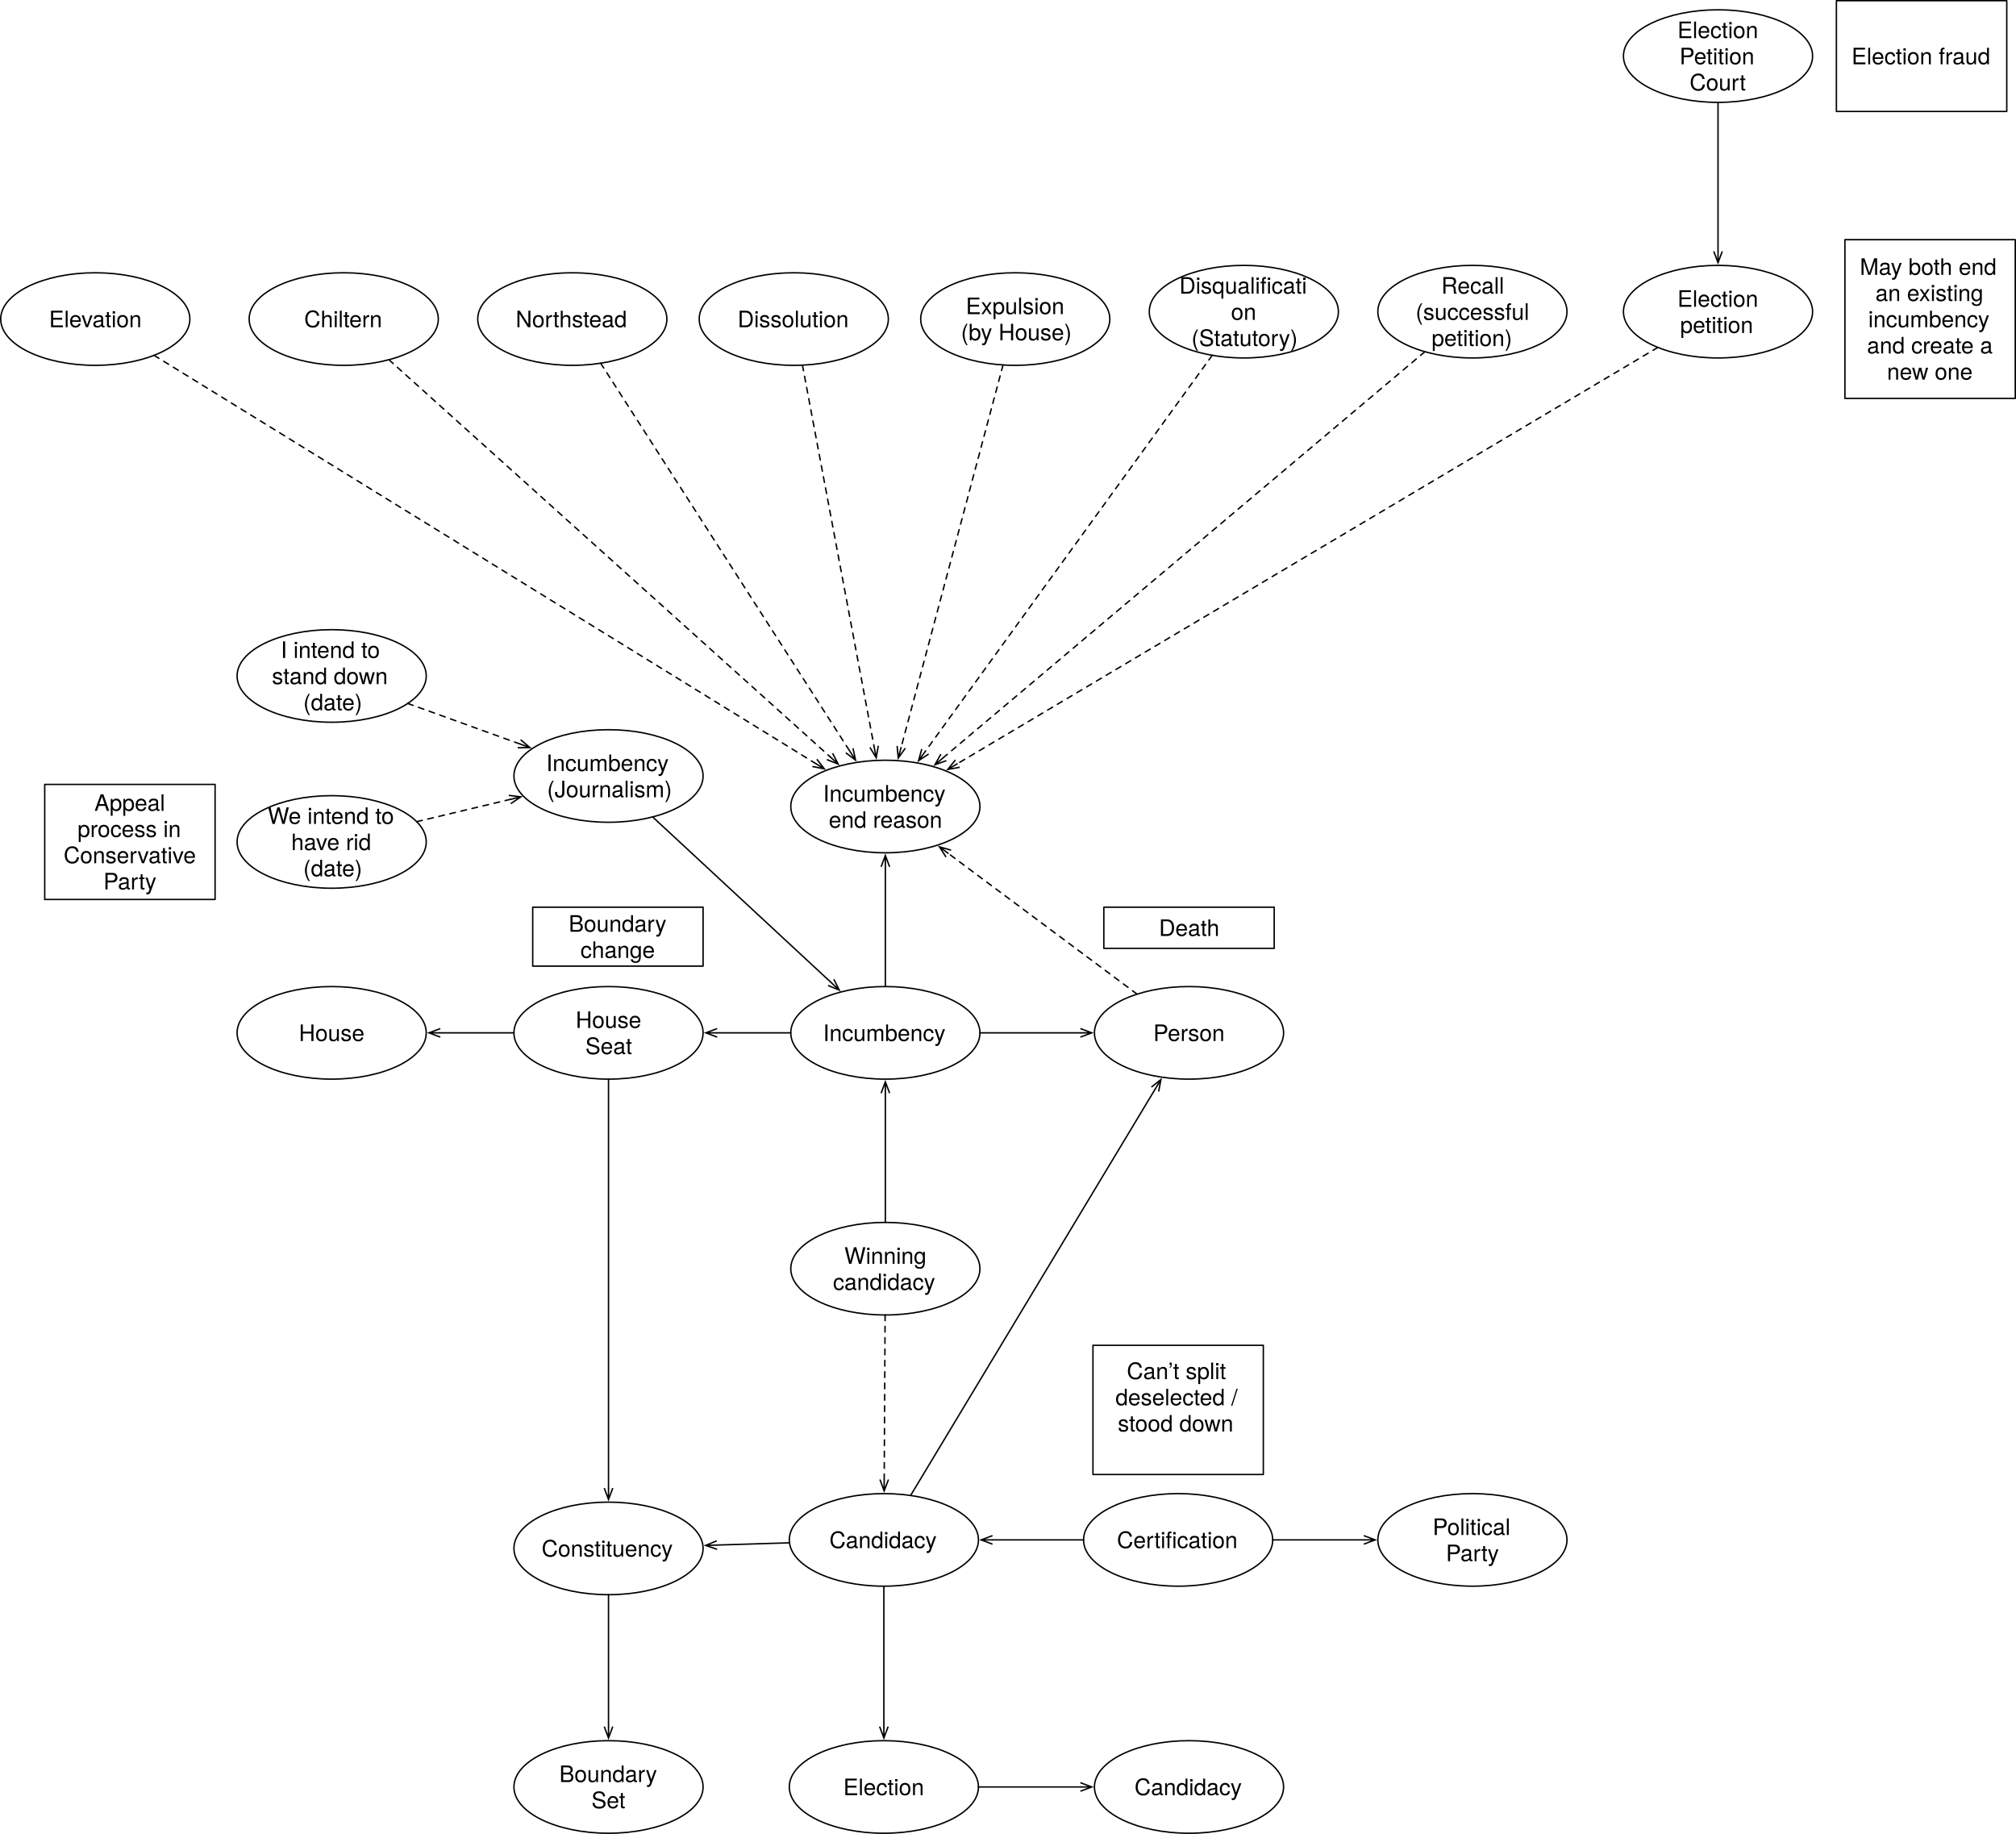
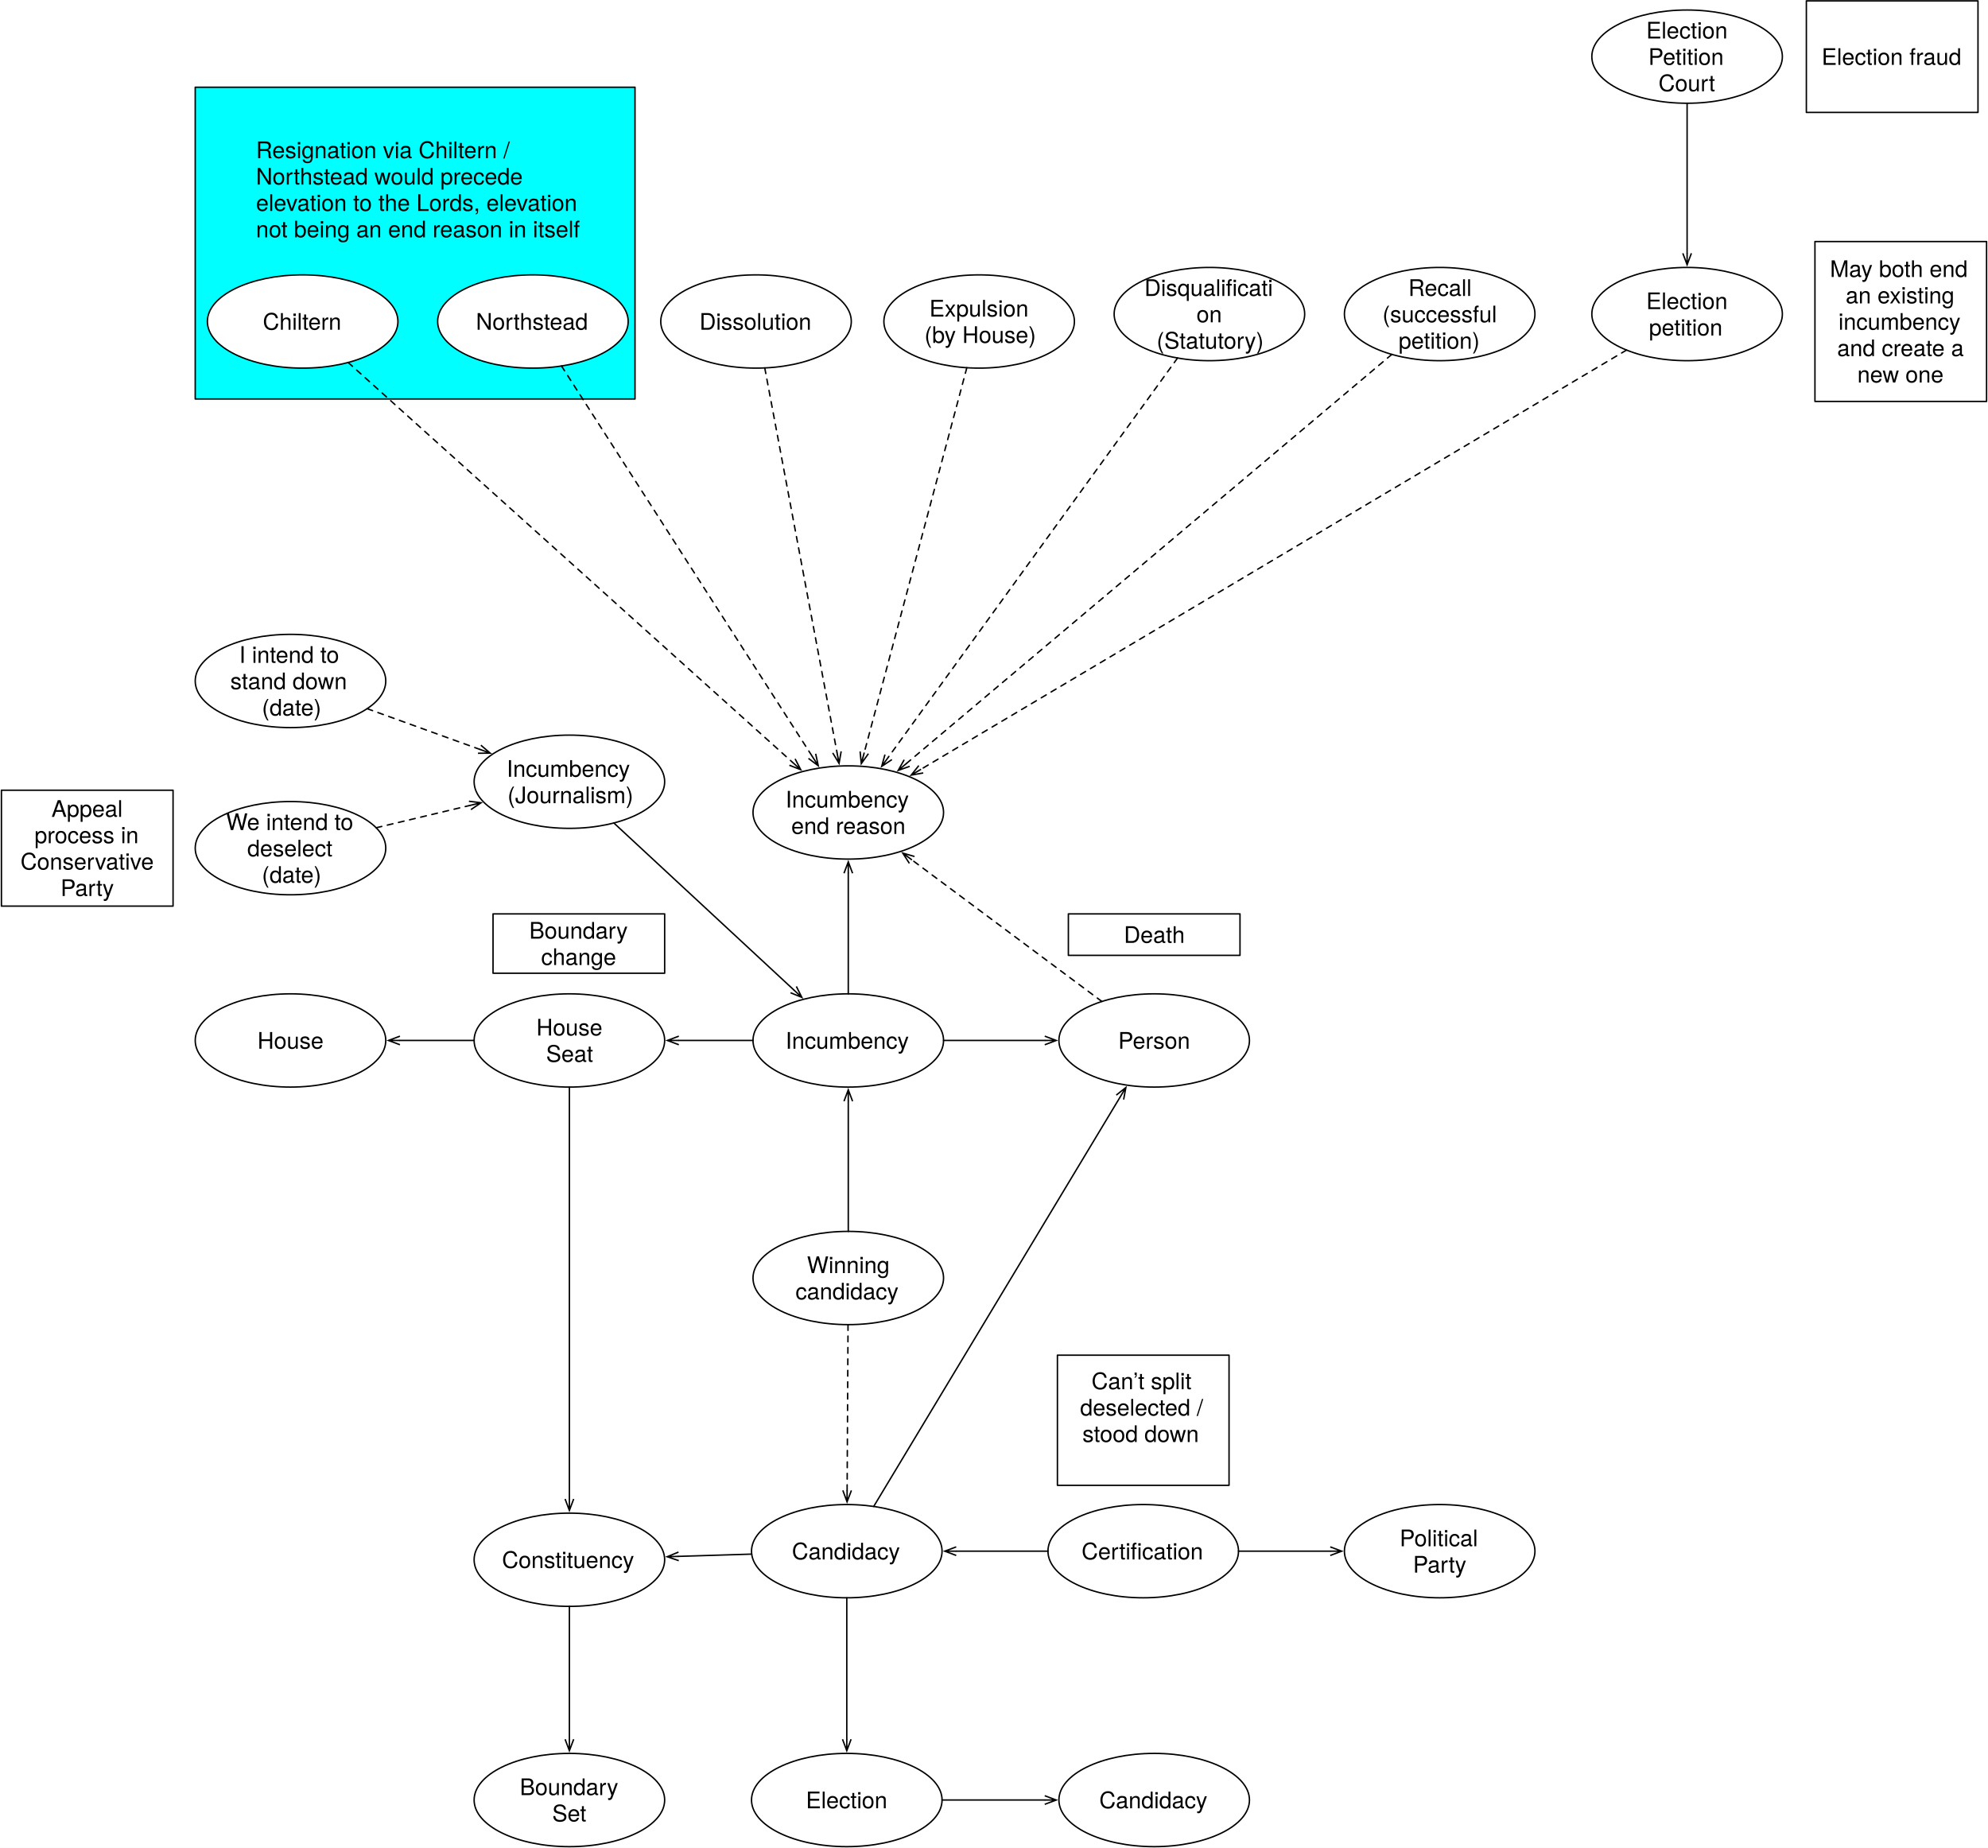
- <svg xmlns="http://www.w3.org/2000/svg" version="1.1" viewBox="-391.5 -372.902 1420 1291.598" width="1420" height="1291.598">
+ <svg xmlns="http://www.w3.org/2000/svg" version="1.1" viewBox="-361 -373 1390 1292" width="1390" height="1292">
  <defs>
    <marker orient="auto" overflow="visible" markerUnits="strokeWidth" id="StickArrow_Marker" stroke-linejoin="miter" stroke-miterlimit="10" viewBox="-1 -4 10 8" markerWidth="10" markerHeight="8" color="black">
      <g>
        <path d="M 8 0 L 0 0 M 0 -3 L 8 0 L 0 3" fill="none" stroke="currentColor" stroke-width="1" />
      </g>
    </marker>
  </defs>
-   <g id="Canvas_1" stroke-opacity="1" fill="none" stroke="none" fill-opacity="1" stroke-dasharray="none">
-     <rect fill="white" x="-391.5" y="-372.902" width="1420" height="1291.598" />
+   <g id="Canvas_1" stroke="none" stroke-opacity="1" stroke-dasharray="none" fill-opacity="1" fill="none">
+     <rect fill="white" x="-361" y="-373" width="1390" height="1292" />
    <g id="Canvas_1_Layer_1">
+       <g id="Graphic_63">
+         <rect x="-224.5" y="-312" width="307.5" height="218" fill="aqua" />
+         <rect x="-224.5" y="-312" width="307.5" height="218" stroke="black" stroke-linecap="round" stroke-linejoin="round" stroke-width="1" />
+       </g>
      <g id="Graphic_2">
        <ellipse cx="446" cy="354.5" rx="66.614" ry="32.598" fill="white" />
        <ellipse cx="446" cy="354.5" rx="66.614" ry="32.598" stroke="black" stroke-linecap="round" stroke-linejoin="round" stroke-width="1" />
        <text transform="translate(397.7087 345.276)" fill="black">
          <tspan font-family="Helvetica Neue" font-size="16" fill="black" x="23.107" y="15">Person</tspan>
        </text>
      </g>
      <g id="Graphic_3">
        <rect x="386" y="266" width="120" height="29" fill="white" />
        <rect x="386" y="266" width="120" height="29" stroke="black" stroke-linecap="round" stroke-linejoin="round" stroke-width="1" />
        <text transform="translate(391 271.276)" fill="black">
          <tspan font-family="Helvetica Neue" font-size="16" fill="black" x="33.808" y="15">Death</tspan>
        </text>
      </g>
      <g id="Graphic_4">
        <ellipse cx="232.114" cy="354.5" rx="66.614" ry="32.598" fill="white" />
        <ellipse cx="232.114" cy="354.5" rx="66.614" ry="32.598" stroke="black" stroke-linecap="round" stroke-linejoin="round" stroke-width="1" />
        <text transform="translate(183.8228 345.276)" fill="black">
          <tspan font-family="Helvetica Neue" font-size="16" fill="black" x="4.419" y="15">Incumbency</tspan>
        </text>
      </g>
      <g id="Graphic_5">
        <ellipse cx="37.114" cy="354.5" rx="66.614" ry="32.598" fill="white" />
        <ellipse cx="37.114" cy="354.5" rx="66.614" ry="32.598" stroke="black" stroke-linecap="round" stroke-linejoin="round" stroke-width="1" />
        <text transform="translate(-11.17717 336.052)" fill="black">
          <tspan font-family="Helvetica Neue" font-size="16" fill="black" x="25.179" y="15">House</tspan>
          <tspan font-family="Helvetica Neue" font-size="16" fill="black" x="31.995" y="33.448">Seat</tspan>
        </text>
      </g>
      <g id="Graphic_6">
        <ellipse cx="-157.886" cy="354.5" rx="66.614" ry="32.598" fill="white" />
        <ellipse cx="-157.886" cy="354.5" rx="66.614" ry="32.598" stroke="black" stroke-linecap="round" stroke-linejoin="round" stroke-width="1" />
        <text transform="translate(-206.1772 345.276)" fill="black">
          <tspan font-family="Helvetica Neue" font-size="16" fill="black" x="25.179" y="15">House</tspan>
        </text>
      </g>
      <g id="Line_7">
        <line x1="298.728" y1="354.5" x2="369.486" y2="354.5" marker-end="url(#StickArrow_Marker)" stroke="black" stroke-linecap="round" stroke-linejoin="round" stroke-width="1" />
      </g>
      <g id="Line_8">
        <line x1="165.5" y1="354.5" x2="113.628" y2="354.5" marker-end="url(#StickArrow_Marker)" stroke="black" stroke-linecap="round" stroke-linejoin="round" stroke-width="1" />
      </g>
      <g id="Line_9">
        <line x1="-29.5" y1="354.5" x2="-81.372" y2="354.5" marker-end="url(#StickArrow_Marker)" stroke="black" stroke-linecap="round" stroke-linejoin="round" stroke-width="1" />
      </g>
      <g id="Graphic_10">
        <ellipse cx="37.114" cy="717.598" rx="66.614" ry="32.598" fill="white" />
        <ellipse cx="37.114" cy="717.598" rx="66.614" ry="32.598" stroke="black" stroke-linecap="round" stroke-linejoin="round" stroke-width="1" />
        <text transform="translate(-11.17717 708.3744)" fill="black">
          <tspan font-family="Helvetica Neue" font-size="16" fill="black" x="1.171" y="15">Constituency</tspan>
        </text>
      </g>
      <g id="Line_11">
        <line x1="37.114" y1="387.098" x2="37.114" y2="675.1" marker-end="url(#StickArrow_Marker)" stroke="black" stroke-linecap="round" stroke-linejoin="round" stroke-width="1" />
      </g>
      <g id="Graphic_12">
        <ellipse cx="37.114" cy="885.598" rx="66.614" ry="32.598" fill="white" />
        <ellipse cx="37.114" cy="885.598" rx="66.614" ry="32.598" stroke="black" stroke-linecap="round" stroke-linejoin="round" stroke-width="1" />
        <text transform="translate(-11.17717 867.1504)" fill="black">
          <tspan font-family="Helvetica Neue" font-size="16" fill="black" x="13.619" y="15">Boundary</tspan>
          <tspan font-family="Helvetica Neue" font-size="16" fill="black" x="36.291" y="33.448">Set</tspan>
        </text>
      </g>
      <g id="Line_13">
        <line x1="37.114" y1="750.197" x2="37.114" y2="843.1" marker-end="url(#StickArrow_Marker)" stroke="black" stroke-linecap="round" stroke-linejoin="round" stroke-width="1" />
      </g>
      <g id="Graphic_14">
        <rect x="-16.272" y="266" width="120" height="41.5" fill="white" />
        <rect x="-16.272" y="266" width="120" height="41.5" stroke="black" stroke-linecap="round" stroke-linejoin="round" stroke-width="1" />
        <text transform="translate(-11.27165 268.302)" fill="black">
          <tspan font-family="Helvetica Neue" font-size="16" fill="black" x="20.328" y="15">Boundary </tspan>
          <tspan font-family="Helvetica Neue" font-size="16" fill="black" x="28.624" y="33.448">change</tspan>
        </text>
      </g>
      <g id="Graphic_16">
        <ellipse cx="232.114" cy="520.598" rx="66.614" ry="32.598" fill="white" />
        <ellipse cx="232.114" cy="520.598" rx="66.614" ry="32.598" stroke="black" stroke-linecap="round" stroke-linejoin="round" stroke-width="1" />
        <text transform="translate(183.8228 502.1504)" fill="black">
          <tspan font-family="Helvetica Neue" font-size="16" fill="black" x="19.395" y="15">Winning </tspan>
          <tspan font-family="Helvetica Neue" font-size="16" fill="black" x="11.395" y="33.448">candidacy</tspan>
        </text>
      </g>
      <g id="Line_17">
        <line x1="231.936" y1="553.197" x2="231.303" y2="669.1" marker-end="url(#StickArrow_Marker)" stroke="black" stroke-linecap="round" stroke-linejoin="round" stroke-dasharray="4.0,4.0" stroke-width="1" />
      </g>
      <g id="Line_18">
        <line x1="232.114" y1="488" x2="232.114" y2="396.998" marker-end="url(#StickArrow_Marker)" stroke="black" stroke-linecap="round" stroke-linejoin="round" stroke-width="1" />
      </g>
      <g id="Graphic_20">
        <ellipse cx="232.114" cy="195.098" rx="66.614" ry="32.598" fill="white" />
        <ellipse cx="232.114" cy="195.098" rx="66.614" ry="32.598" stroke="black" stroke-linecap="round" stroke-linejoin="round" stroke-width="1" />
        <text transform="translate(183.8228 176.6504)" fill="black">
          <tspan font-family="Helvetica Neue" font-size="16" fill="black" x="4.419" y="15">Incumbency</tspan>
          <tspan font-family="Helvetica Neue" font-size="16" fill="black" x="8.427" y="33.448">end reason</tspan>
        </text>
      </g>
      <g id="Line_21">
        <line x1="232.114" y1="321.902" x2="232.114" y2="237.597" marker-end="url(#StickArrow_Marker)" stroke="black" stroke-linecap="round" stroke-linejoin="round" stroke-width="1" />
      </g>
      <g id="Graphic_22">
        <ellipse cx="-149.386" cy="-148.205" rx="66.614" ry="32.598" fill="white" />
        <ellipse cx="-149.386" cy="-148.205" rx="66.614" ry="32.598" stroke="black" stroke-linecap="round" stroke-linejoin="round" stroke-width="1" />
        <text transform="translate(-197.6772 -157.4287)" fill="black">
          <tspan font-family="Helvetica Neue" font-size="16" fill="black" x="20.443" y="15">Chiltern</tspan>
        </text>
      </g>
      <g id="Line_23">
        <line x1="409.43" y1="327.245" x2="276.622" y2="228.269" marker-end="url(#StickArrow_Marker)" stroke="black" stroke-linecap="round" stroke-linejoin="round" stroke-dasharray="4.0,4.0" stroke-width="1" />
      </g>
      <g id="Line_24">
        <line x1="-117.553" y1="-119.559" x2="192.923" y2="159.831" marker-end="url(#StickArrow_Marker)" stroke="black" stroke-linecap="round" stroke-linejoin="round" stroke-dasharray="4.0,4.0" stroke-width="1" />
      </g>
      <g id="Graphic_25">
        <ellipse cx="11.614" cy="-148.205" rx="66.614" ry="32.598" fill="white" />
        <ellipse cx="11.614" cy="-148.205" rx="66.614" ry="32.598" stroke="black" stroke-linecap="round" stroke-linejoin="round" stroke-width="1" />
        <text transform="translate(-36.67717 -157.4287)" fill="black">
          <tspan font-family="Helvetica Neue" font-size="16" fill="black" x="8.435" y="15">Northstead</tspan>
        </text>
      </g>
      <g id="Line_26">
        <line x1="31.592" y1="-117.1" x2="206.786" y2="155.664" marker-end="url(#StickArrow_Marker)" stroke="black" stroke-linecap="round" stroke-linejoin="round" stroke-dasharray="4.0,4.0" stroke-width="1" />
      </g>
      <g id="Graphic_27">
        <ellipse cx="167.614" cy="-148.205" rx="66.614" ry="32.598" fill="white" />
        <ellipse cx="167.614" cy="-148.205" rx="66.614" ry="32.598" stroke="black" stroke-linecap="round" stroke-linejoin="round" stroke-width="1" />
        <text transform="translate(119.3228 -157.4287)" fill="black">
          <tspan font-family="Helvetica Neue" font-size="16" fill="black" x="8.731" y="15">Dissolution</tspan>
        </text>
      </g>
      <g id="Line_28">
        <line x1="173.713" y1="-115.742" x2="224.187" y2="152.906" marker-end="url(#StickArrow_Marker)" stroke="black" stroke-linecap="round" stroke-linejoin="round" stroke-dasharray="4.0,4.0" stroke-width="1" />
      </g>
      <g id="Graphic_29">
        <ellipse cx="323.614" cy="-148.205" rx="66.614" ry="32.598" fill="white" />
        <ellipse cx="323.614" cy="-148.205" rx="66.614" ry="32.598" stroke="black" stroke-linecap="round" stroke-linejoin="round" stroke-width="1" />
        <text transform="translate(275.3228 -166.6527)" fill="black">
          <tspan font-family="Helvetica Neue" font-size="16" fill="black" x="13.475" y="15">Expulsion</tspan>
          <tspan font-family="Helvetica Neue" font-size="16" fill="black" x="10.067" y="33.448">(by House)</tspan>
        </text>
      </g>
      <g id="Line_30">
        <line x1="314.998" y1="-115.878" x2="243.28" y2="153.206" marker-end="url(#StickArrow_Marker)" stroke="black" stroke-linecap="round" stroke-linejoin="round" stroke-dasharray="4.0,4.0" stroke-width="1" />
      </g>
      <g id="Graphic_31">
        <ellipse cx="484.614" cy="-153.402" rx="66.614" ry="32.598" fill="white" />
        <ellipse cx="484.614" cy="-153.402" rx="66.614" ry="32.598" stroke="black" stroke-linecap="round" stroke-linejoin="round" stroke-width="1" />
        <text transform="translate(436.3228 -181.0736)" fill="black">
          <tspan font-family="Helvetica Neue" font-size="16" fill="black" x="2.811" y="15">Disqualificati</tspan>
          <tspan font-family="Helvetica Neue" font-size="16" fill="black" x="39.251" y="33.448">on</tspan>
          <tspan font-family="Helvetica Neue" font-size="16" fill="black" x="11.403" y="51.896">(Statutory)</tspan>
        </text>
      </g>
      <g id="Line_32">
        <line x1="462.348" y1="-122.67" x2="260.189" y2="156.35" marker-end="url(#StickArrow_Marker)" stroke="black" stroke-linecap="round" stroke-linejoin="round" stroke-dasharray="4.0,4.0" stroke-width="1" />
      </g>
      <g id="Graphic_33">
        <ellipse cx="645.614" cy="-153.402" rx="66.614" ry="32.598" fill="white" />
        <ellipse cx="645.614" cy="-153.402" rx="66.614" ry="32.598" stroke="black" stroke-linecap="round" stroke-linejoin="round" stroke-width="1" />
        <text transform="translate(597.3228 -181.0736)" fill="black">
          <tspan font-family="Helvetica Neue" font-size="16" fill="black" x="26.371" y="15">Recall </tspan>
          <tspan font-family="Helvetica Neue" font-size="16" fill="black" x="8.291" y="33.448">(successful </tspan>
          <tspan font-family="Helvetica Neue" font-size="16" fill="black" x="19.547" y="51.896">petition)</tspan>
        </text>
      </g>
      <g id="Line_34">
        <line x1="612.157" y1="-125.204" x2="273.141" y2="160.521" marker-end="url(#StickArrow_Marker)" stroke="black" stroke-linecap="round" stroke-linejoin="round" stroke-dasharray="4.0,4.0" stroke-width="1" />
      </g>
      <g id="Graphic_35">
        <ellipse cx="818.614" cy="-153.402" rx="66.614" ry="32.598" fill="white" />
        <ellipse cx="818.614" cy="-153.402" rx="66.614" ry="32.598" stroke="black" stroke-linecap="round" stroke-linejoin="round" stroke-width="1" />
        <text transform="translate(770.3228 -171.8496)" fill="black">
          <tspan font-family="Helvetica Neue" font-size="16" fill="black" x="19.699" y="15">Election </tspan>
          <tspan font-family="Helvetica Neue" font-size="16" fill="black" x="21.619" y="33.448">petition</tspan>
        </text>
      </g>
      <g id="Line_36">
        <line x1="776.263" y1="-128.237" x2="282.976" y2="164.876" marker-end="url(#StickArrow_Marker)" stroke="black" stroke-linecap="round" stroke-linejoin="round" stroke-dasharray="4.0,4.0" stroke-width="1" />
      </g>
      <g id="Graphic_38">
        <ellipse cx="818.614" cy="-333.402" rx="66.614" ry="32.598" fill="white" />
        <ellipse cx="818.614" cy="-333.402" rx="66.614" ry="32.598" stroke="black" stroke-linecap="round" stroke-linejoin="round" stroke-width="1" />
        <text transform="translate(770.3228 -361.0736)" fill="black">
          <tspan font-family="Helvetica Neue" font-size="16" fill="black" x="19.699" y="15">Election </tspan>
          <tspan font-family="Helvetica Neue" font-size="16" fill="black" x="21.179" y="33.448">Petition</tspan>
          <tspan font-family="Helvetica Neue" font-size="16" fill="black" x="28.291" y="51.896">Court</tspan>
        </text>
      </g>
      <g id="Line_39">
        <line x1="818.614" y1="-300.803" x2="818.614" y2="-195.9" marker-end="url(#StickArrow_Marker)" stroke="black" stroke-linecap="round" stroke-linejoin="round" stroke-width="1" />
      </g>
      <g id="Graphic_40">
        <rect x="902" y="-372.402" width="120" height="78" fill="white" />
        <rect x="902" y="-372.402" width="120" height="78" stroke="black" stroke-linecap="round" stroke-linejoin="round" stroke-width="1" />
        <text transform="translate(907 -342.6256)" fill="black">
          <tspan font-family="Helvetica Neue" font-size="16" fill="black" x="5.664" y="15">Election fraud</tspan>
        </text>
      </g>
      <g id="Graphic_41">
        <rect x="908" y="-204.106" width="120" height="111.803" fill="white" />
        <rect x="908" y="-204.106" width="120" height="111.803" stroke="black" stroke-linecap="round" stroke-linejoin="round" stroke-width="1" />
        <text transform="translate(913 -194.3247)" fill="black">
          <tspan font-family="Helvetica Neue" font-size="16" fill="black" x="5.496" y="15">May both end </tspan>
          <tspan font-family="Helvetica Neue" font-size="16" fill="black" x="16.48" y="33.448">an existing </tspan>
          <tspan font-family="Helvetica Neue" font-size="16" fill="black" x="11.424" y="51.896">incumbency </tspan>
          <tspan font-family="Helvetica Neue" font-size="16" fill="black" x="10.544" y="70.344">and create a </tspan>
          <tspan font-family="Helvetica Neue" font-size="16" fill="black" x="24.632" y="88.792">new one</tspan>
        </text>
      </g>
-       <g id="Graphic_42">
-         <ellipse cx="-324.386" cy="-148.205" rx="66.614" ry="32.598" fill="white" />
-         <ellipse cx="-324.386" cy="-148.205" rx="66.614" ry="32.598" stroke="black" stroke-linecap="round" stroke-linejoin="round" stroke-width="1" />
-         <text transform="translate(-372.6772 -157.4287)" fill="black">
-           <tspan font-family="Helvetica Neue" font-size="16" fill="black" x="15.699" y="15">Elevation</tspan>
-         </text>
-       </g>
-       <g id="Line_43">
-         <line x1="-282.983" y1="-122.664" x2="182.286" y2="164.359" marker-end="url(#StickArrow_Marker)" stroke="black" stroke-linecap="round" stroke-linejoin="round" stroke-dasharray="4.0,4.0" stroke-width="1" />
-       </g>
      <g id="Graphic_44">
        <ellipse cx="231.071" cy="711.598" rx="66.614" ry="32.598" fill="white" />
        <ellipse cx="231.071" cy="711.598" rx="66.614" ry="32.598" stroke="black" stroke-linecap="round" stroke-linejoin="round" stroke-width="1" />
        <text transform="translate(182.7795 702.3744)" fill="black">
          <tspan font-family="Helvetica Neue" font-size="16" fill="black" x="9.915" y="15">Candidacy</tspan>
        </text>
      </g>
      <g id="Line_45">
        <line x1="164.589" y1="713.655" x2="113.492" y2="715.236" marker-end="url(#StickArrow_Marker)" stroke="black" stroke-linecap="round" stroke-linejoin="round" stroke-width="1" />
      </g>
      <g id="Graphic_46">
        <ellipse cx="645.614" cy="711.598" rx="66.614" ry="32.598" fill="white" />
        <ellipse cx="645.614" cy="711.598" rx="66.614" ry="32.598" stroke="black" stroke-linecap="round" stroke-linejoin="round" stroke-width="1" />
        <text transform="translate(597.3228 693.1504)" fill="black">
          <tspan font-family="Helvetica Neue" font-size="16" fill="black" x="20.299" y="15">Political</tspan>
          <tspan font-family="Helvetica Neue" font-size="16" fill="black" x="29.627" y="33.448">Party</tspan>
        </text>
      </g>
      <g id="Graphic_47">
        <ellipse cx="438.342" cy="711.598" rx="66.614" ry="32.598" fill="white" />
        <ellipse cx="438.342" cy="711.598" rx="66.614" ry="32.598" stroke="black" stroke-linecap="round" stroke-linejoin="round" stroke-width="1" />
        <text transform="translate(390.0512 702.3744)" fill="black">
          <tspan font-family="Helvetica Neue" font-size="16" fill="black" x="5.187" y="15">Certification</tspan>
        </text>
      </g>
      <g id="Line_48">
        <line x1="371.728" y1="711.598" x2="307.585" y2="711.598" marker-end="url(#StickArrow_Marker)" stroke="black" stroke-linecap="round" stroke-linejoin="round" stroke-width="1" />
      </g>
      <g id="Line_49">
        <line x1="504.957" y1="711.598" x2="569.1" y2="711.598" marker-end="url(#StickArrow_Marker)" stroke="black" stroke-linecap="round" stroke-linejoin="round" stroke-width="1" />
      </g>
      <g id="Line_50">
        <line x1="249.895" y1="680.322" x2="422.07" y2="394.258" marker-end="url(#StickArrow_Marker)" stroke="black" stroke-linecap="round" stroke-linejoin="round" stroke-width="1" />
      </g>
      <g id="Graphic_51">
        <ellipse cx="231.071" cy="885.598" rx="66.614" ry="32.598" fill="white" />
        <ellipse cx="231.071" cy="885.598" rx="66.614" ry="32.598" stroke="black" stroke-linecap="round" stroke-linejoin="round" stroke-width="1" />
        <text transform="translate(182.7795 876.3744)" fill="black">
          <tspan font-family="Helvetica Neue" font-size="16" fill="black" x="19.699" y="15">Election</tspan>
        </text>
      </g>
      <g id="Line_52">
        <line x1="231.071" y1="744.197" x2="231.071" y2="843.1" marker-end="url(#StickArrow_Marker)" stroke="black" stroke-linecap="round" stroke-linejoin="round" stroke-width="1" />
      </g>
      <g id="Graphic_53">
        <rect x="378.342" y="574.549" width="120" height="91" fill="white" />
        <rect x="378.342" y="574.549" width="120" height="91" stroke="black" stroke-linecap="round" stroke-linejoin="round" stroke-width="1" />
        <text transform="translate(383.3425 583.3772)" fill="black">
          <tspan font-family="Helvetica Neue" font-size="16" fill="black" x="18.84" y="15">Can’t split </tspan>
          <tspan font-family="Helvetica Neue" font-size="16" fill="black" x="10.848" y="33.448">deselected / </tspan>
          <tspan font-family="Helvetica Neue" font-size="16" fill="black" x="12.48" y="51.896">stood down</tspan>
        </text>
      </g>
      <g id="Graphic_54">
        <ellipse cx="446" cy="885.598" rx="66.614" ry="32.598" fill="white" />
        <ellipse cx="446" cy="885.598" rx="66.614" ry="32.598" stroke="black" stroke-linecap="round" stroke-linejoin="round" stroke-width="1" />
        <text transform="translate(397.7087 876.3744)" fill="black">
          <tspan font-family="Helvetica Neue" font-size="16" fill="black" x="9.915" y="15">Candidacy</tspan>
        </text>
      </g>
      <g id="Line_55">
        <line x1="297.685" y1="885.598" x2="369.486" y2="885.598" marker-end="url(#StickArrow_Marker)" stroke="black" stroke-linecap="round" stroke-linejoin="round" stroke-width="1" />
      </g>
      <g id="Graphic_56">
        <ellipse cx="37.114" cy="173.598" rx="66.614" ry="32.598" fill="white" />
        <ellipse cx="37.114" cy="173.598" rx="66.614" ry="32.598" stroke="black" stroke-linecap="round" stroke-linejoin="round" stroke-width="1" />
        <text transform="translate(-11.17717 155.1504)" fill="black">
          <tspan font-family="Helvetica Neue" font-size="16" fill="black" x="4.419" y="15">Incumbency</tspan>
          <tspan font-family="Helvetica Neue" font-size="16" fill="black" x="5.027" y="33.448">(Journalism)</tspan>
        </text>
      </g>
      <g id="Line_57">
        <line x1="68.202" y1="202.439" x2="193.768" y2="318.926" marker-end="url(#StickArrow_Marker)" stroke="black" stroke-linecap="round" stroke-linejoin="round" stroke-width="1" />
      </g>
      <g id="Graphic_58">
        <ellipse cx="-157.886" cy="103.148" rx="66.614" ry="32.598" fill="white" />
        <ellipse cx="-157.886" cy="103.148" rx="66.614" ry="32.598" stroke="black" stroke-linecap="round" stroke-linejoin="round" stroke-width="1" />
        <text transform="translate(-206.1772 75.47564)" fill="black">
          <tspan font-family="Helvetica Neue" font-size="16" fill="black" x="12.427" y="15">I intend to </tspan>
          <tspan font-family="Helvetica Neue" font-size="16" fill="black" x="6.211" y="33.448">stand down </tspan>
          <tspan font-family="Helvetica Neue" font-size="16" fill="black" x="28.291" y="51.896">(date)</tspan>
        </text>
      </g>
      <g id="Line_59">
        <line x1="-104.287" y1="122.512" x2="-25.795" y2="150.87" marker-end="url(#StickArrow_Marker)" stroke="black" stroke-linecap="round" stroke-linejoin="round" stroke-dasharray="4.0,4.0" stroke-width="1" />
      </g>
      <g id="Graphic_60">
        <ellipse cx="-157.886" cy="220.049" rx="66.614" ry="32.598" fill="white" />
        <ellipse cx="-157.886" cy="220.049" rx="66.614" ry="32.598" stroke="black" stroke-linecap="round" stroke-linejoin="round" stroke-width="1" />
        <text transform="translate(-206.1772 192.3772)" fill="black">
          <tspan font-family="Helvetica Neue" font-size="16" fill="black" x="3.251" y="15">We intend to </tspan>
-           <tspan font-family="Helvetica Neue" font-size="16" fill="black" x="19.843" y="33.448">have rid </tspan>
+           <tspan font-family="Helvetica Neue" font-size="16" fill="black" x="18.067" y="33.448">deselect </tspan>
          <tspan font-family="Helvetica Neue" font-size="16" fill="black" x="28.291" y="51.896">(date)</tspan>
        </text>
      </g>
      <g id="Line_61">
        <line x1="-97.975" y1="205.778" x2="-32.428" y2="190.164" marker-end="url(#StickArrow_Marker)" stroke="black" stroke-linecap="round" stroke-linejoin="round" stroke-dasharray="4.0,4.0" stroke-width="1" />
      </g>
      <g id="Graphic_62">
        <rect x="-360" y="179.525" width="120" height="81.049" fill="white" />
        <rect x="-360" y="179.525" width="120" height="81.049" stroke="black" stroke-linecap="round" stroke-linejoin="round" stroke-width="1" />
        <text transform="translate(-355 183.1532)" fill="black">
          <tspan font-family="Helvetica Neue" font-size="16" fill="black" x="29.96" y="15">Appeal </tspan>
          <tspan font-family="Helvetica Neue" font-size="16" fill="black" x="18.104" y="33.448">process in </tspan>
          <tspan font-family="Helvetica Neue" font-size="16" fill="black" x="8.336" y="51.896">Conservative </tspan>
          <tspan font-family="Helvetica Neue" font-size="16" fill="black" x="36.336" y="70.344">Party</tspan>
        </text>
      </g>
+       <g id="Graphic_64">
+         <text transform="translate(-182 -277.396)" fill="black">
+           <tspan font-family="Helvetica Neue" font-size="16" fill="black" x="0" y="15">Resignation via Chiltern / </tspan>
+           <tspan font-family="Helvetica Neue" font-size="16" fill="black" x="0" y="33.448">Northstead would precede </tspan>
+           <tspan font-family="Helvetica Neue" font-size="16" fill="black" x="0" y="51.896">elevation to the Lords, elevation </tspan>
+           <tspan font-family="Helvetica Neue" font-size="16" fill="black" x="0" y="70.344">not being an end reason in itself</tspan>
+         </text>
+       </g>
    </g>
  </g>
</svg>
